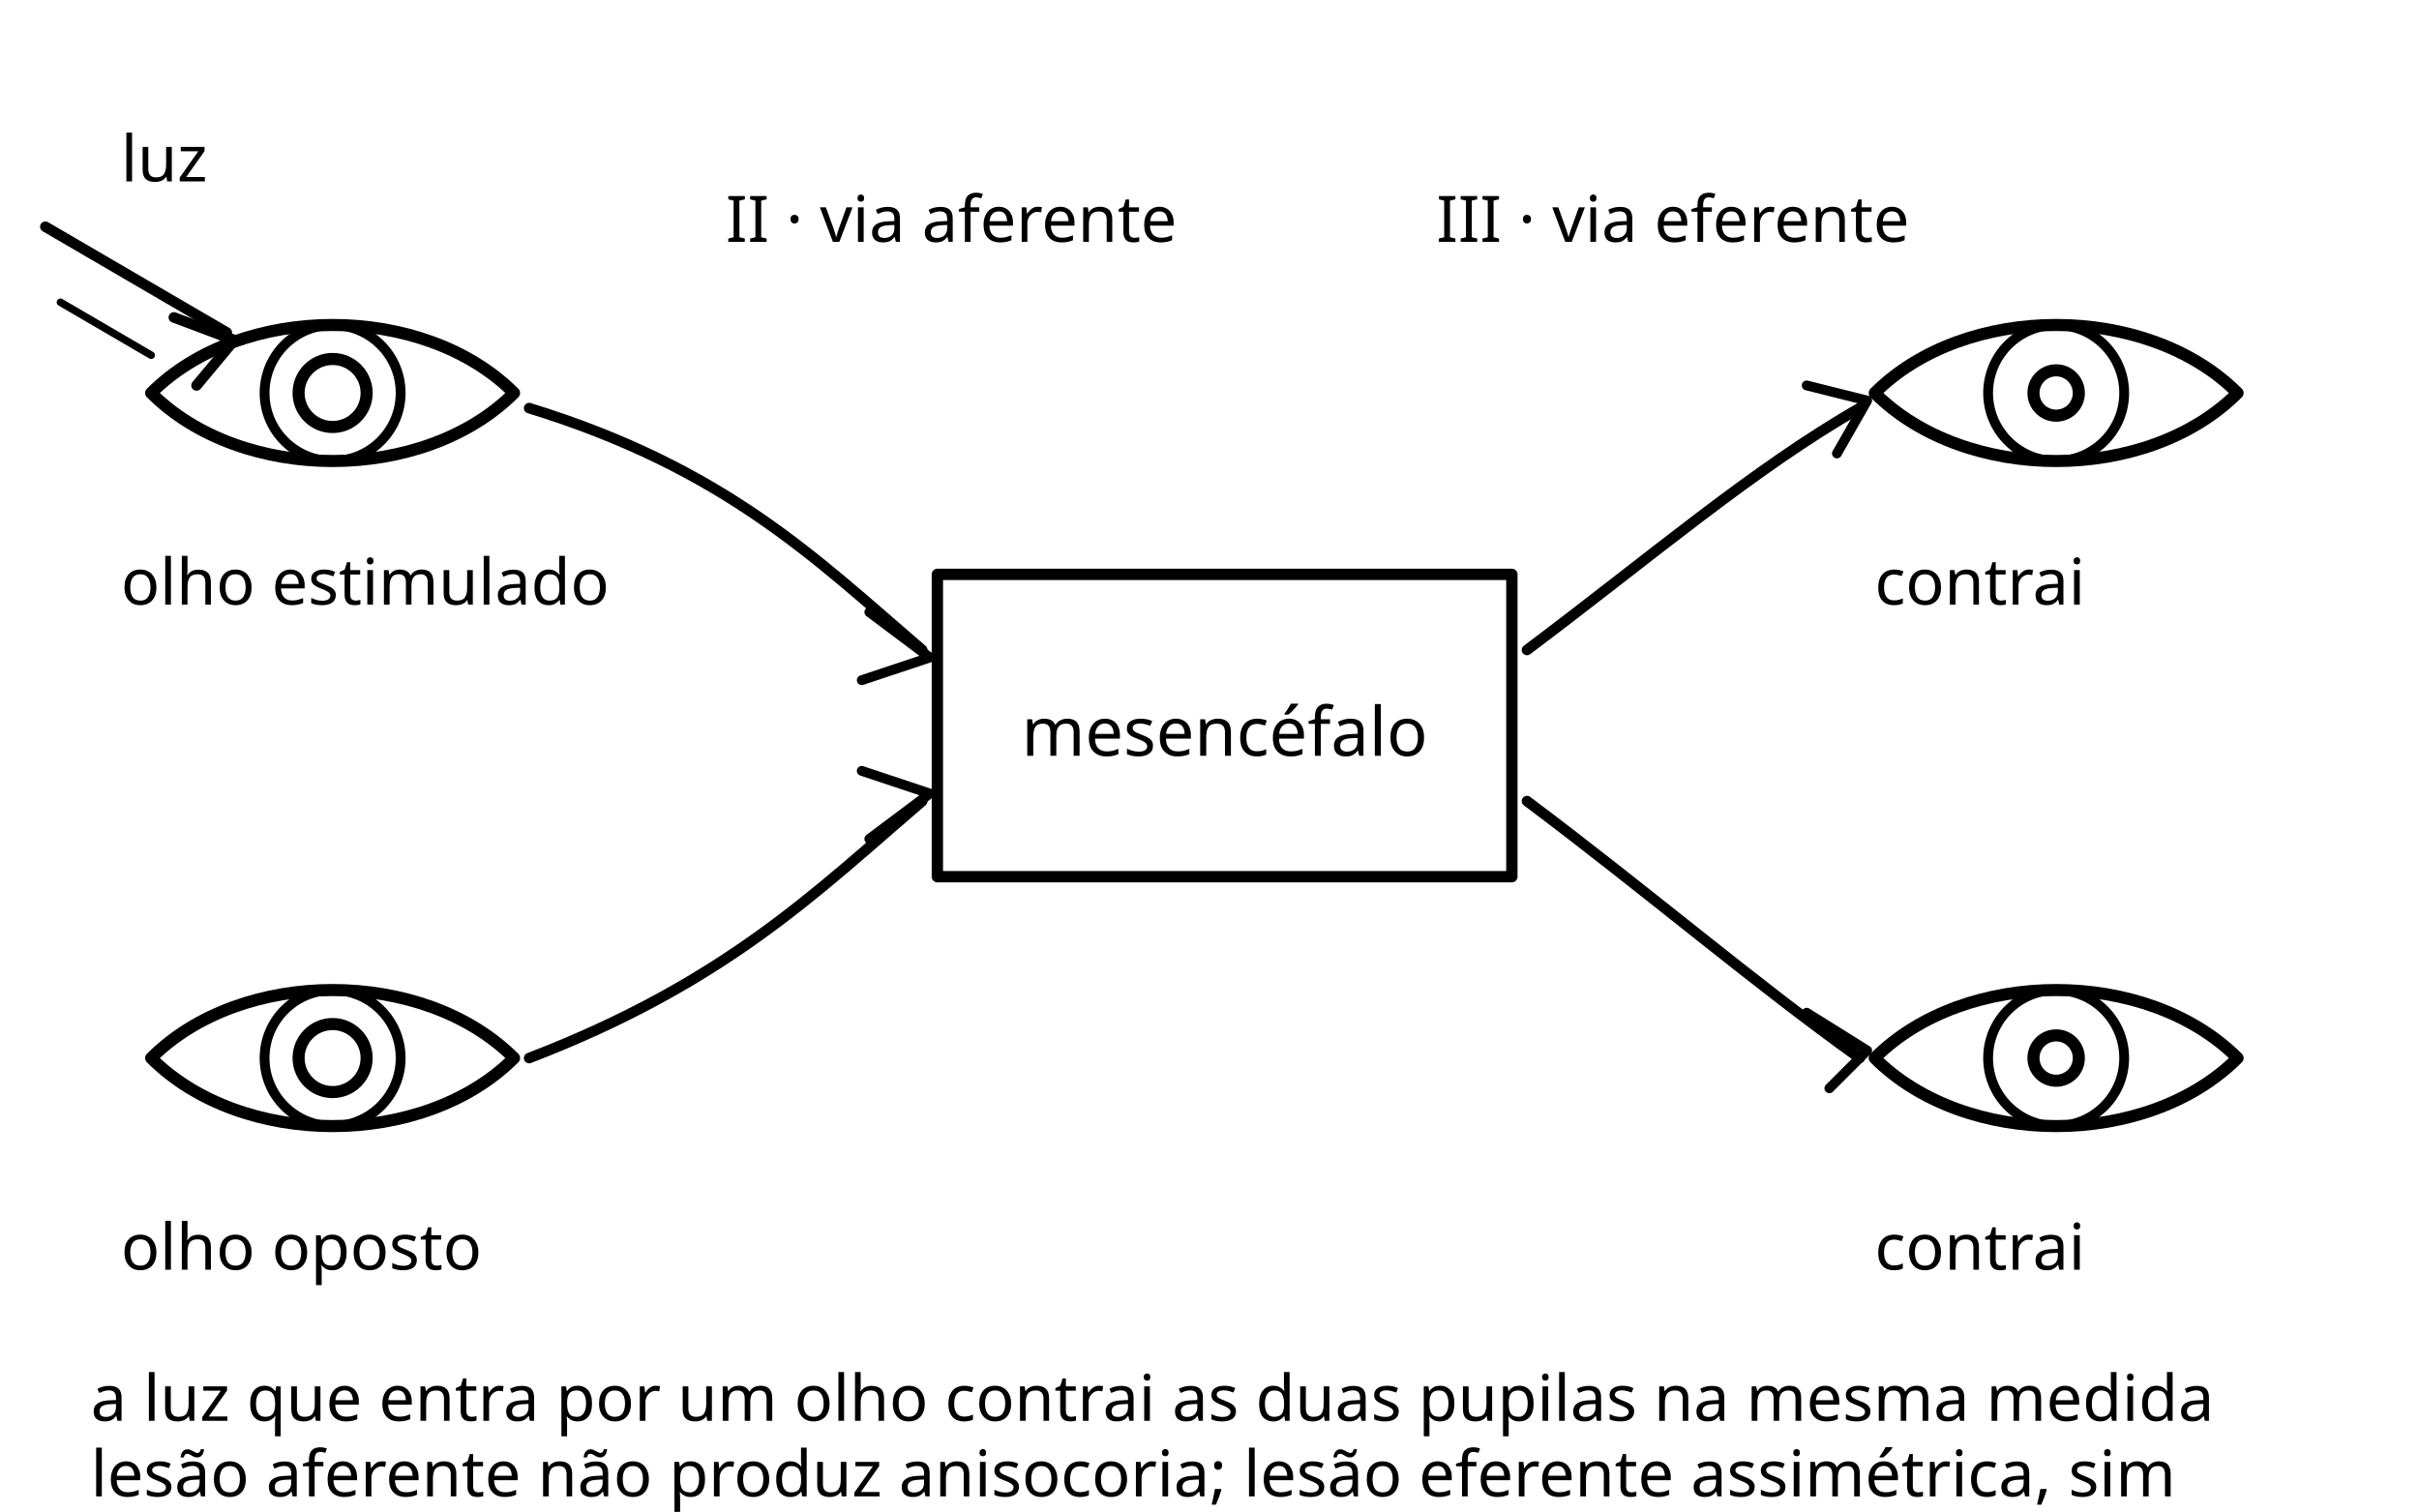
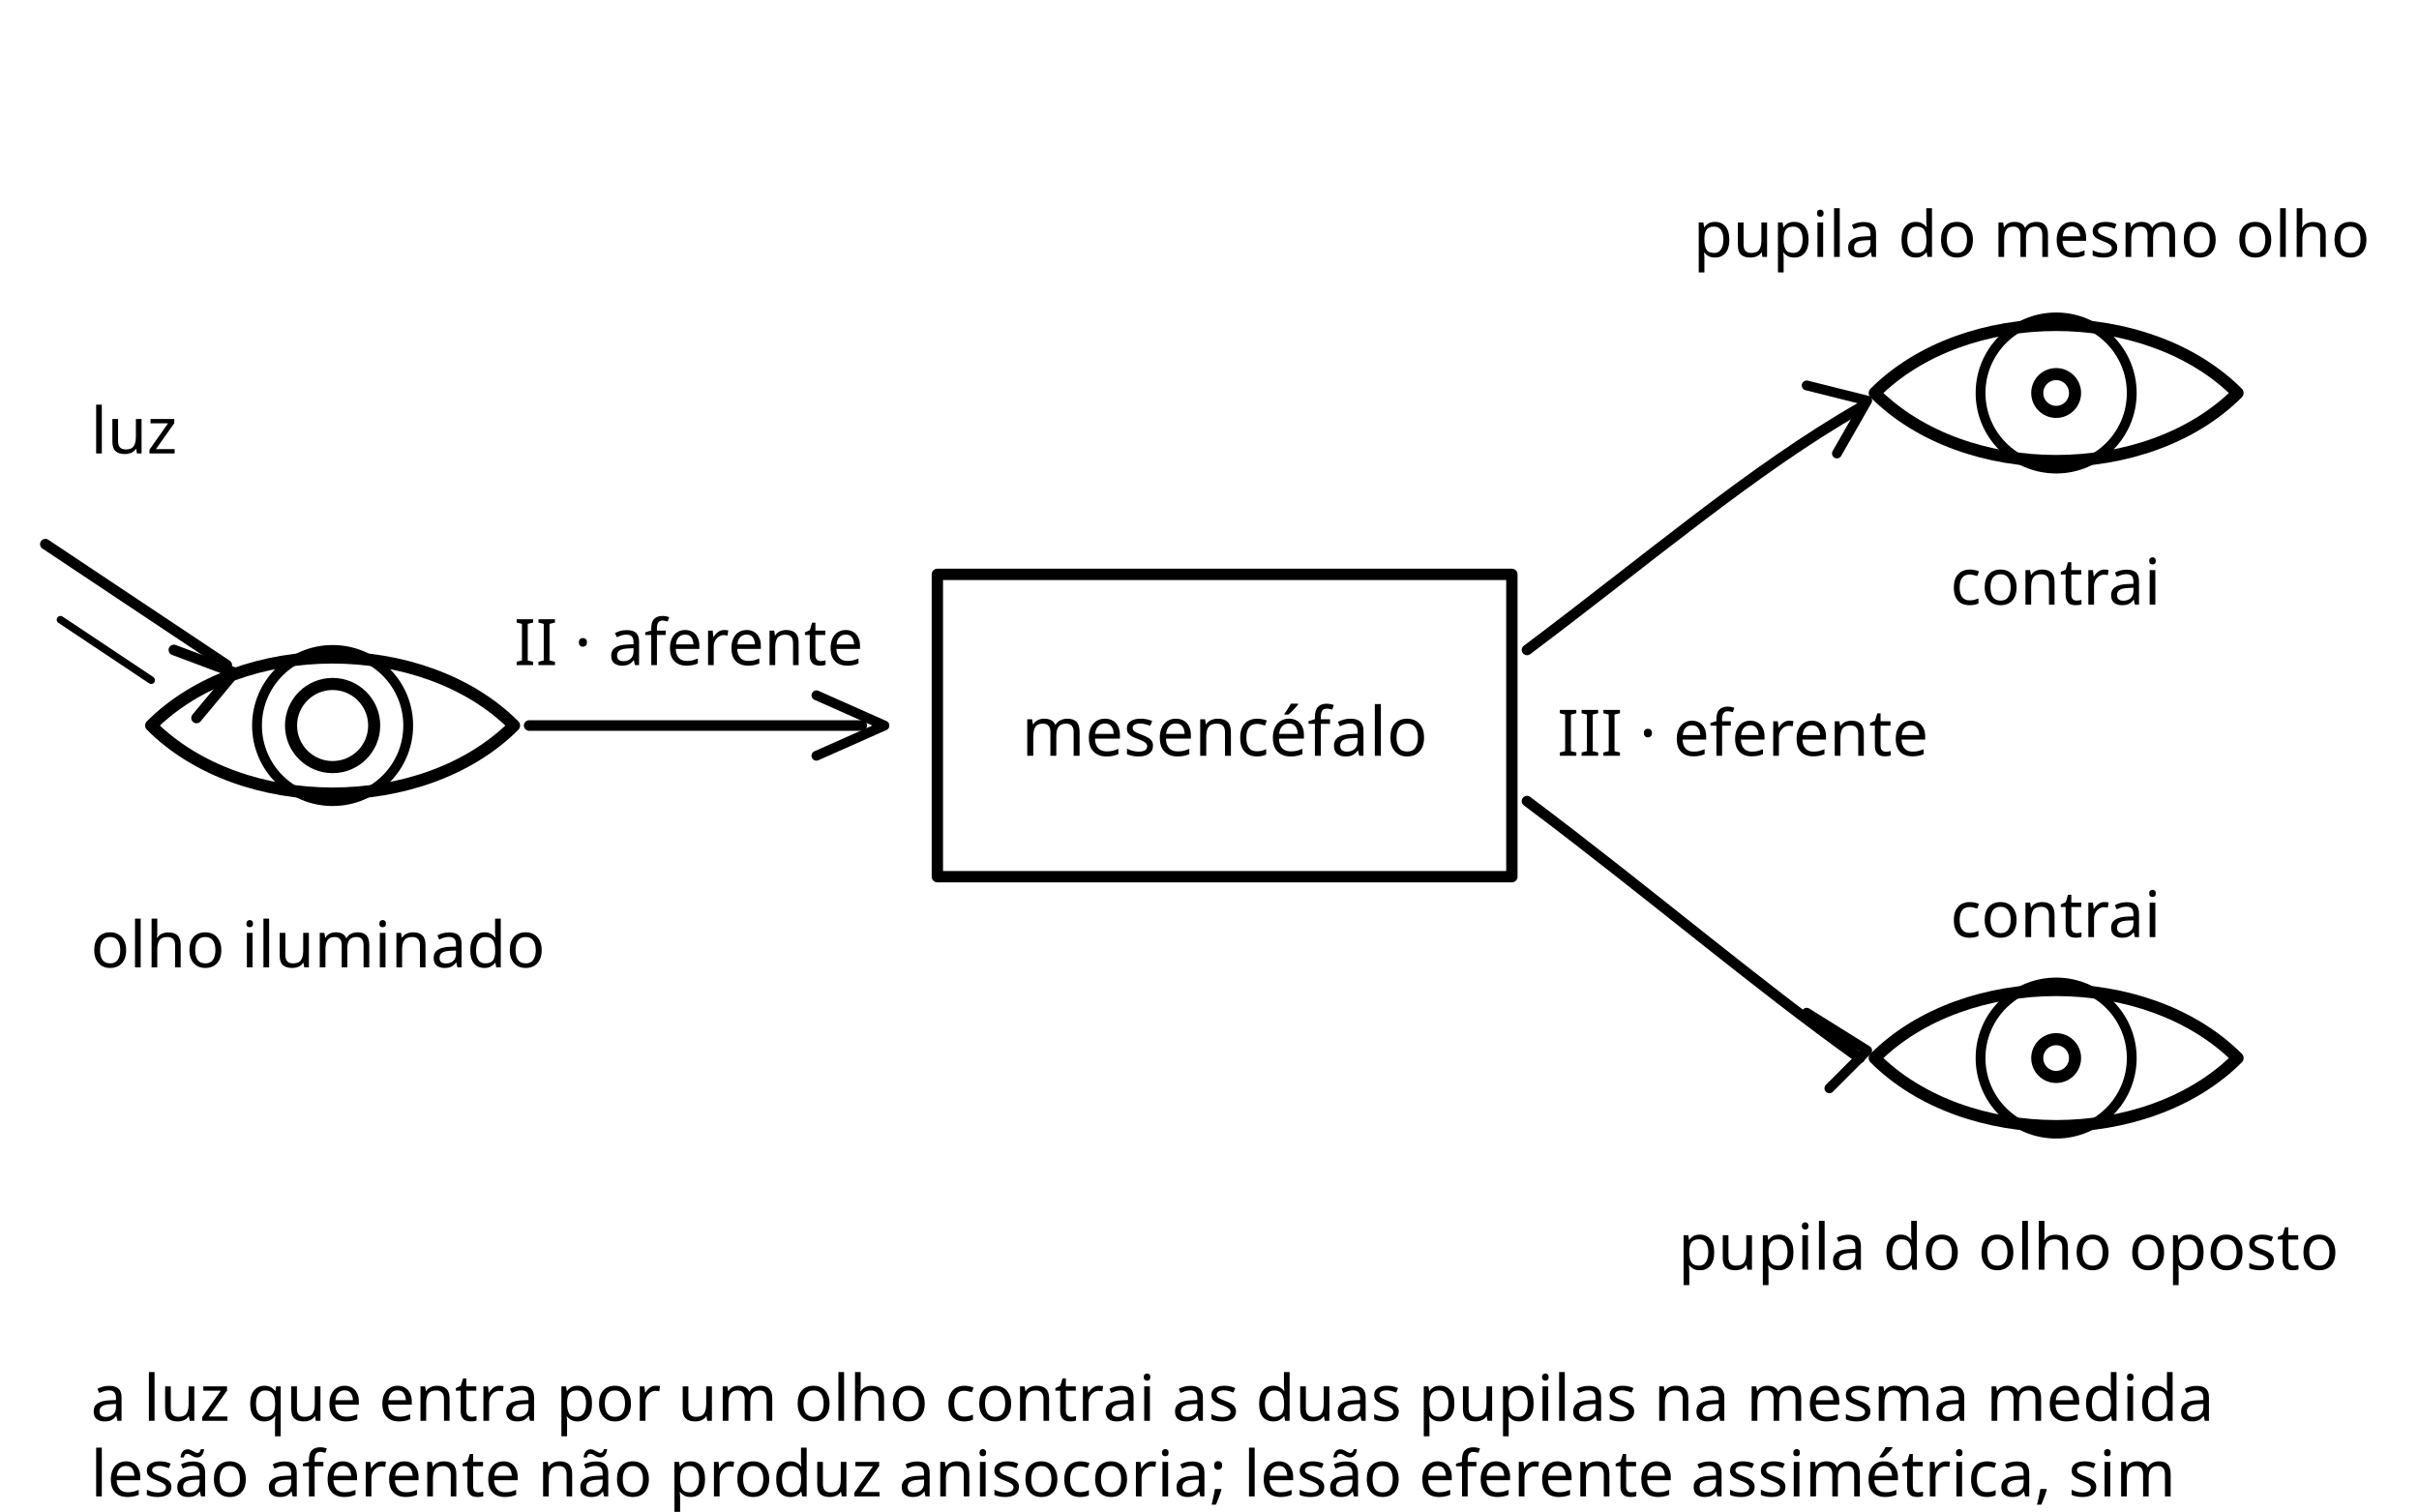
<svg xmlns="http://www.w3.org/2000/svg" viewBox="0 0 320 200" fill="none" stroke="currentColor" stroke-width="2" stroke-linecap="round" stroke-linejoin="round">
-   <path d="M 20 52 C 32 40, 56 40, 68 52 C 56 64, 32 64, 20 52 Z" stroke-width="1.6" />
-   <circle cx="44" cy="52" r="9" stroke-width="1.3" />
-   <circle cx="44" cy="52" r="4.5" stroke-width="1.6" />
-   <path d="M 6 30 L 30 44" stroke-width="1.4" />
-   <path d="M 23 42 L 31 45 L 26 51" stroke-width="1.4" />
-   <path d="M 8 40 L 20 47" stroke-width="1" />
-   <path d="M 20 140 C 32 128, 56 128, 68 140 C 56 152, 32 152, 20 140 Z" stroke-width="1.6" />
-   <circle cx="44" cy="140" r="9" stroke-width="1.3" />
-   <circle cx="44" cy="140" r="4.5" stroke-width="1.6" />
+   <path d="M 20 96 C 32 84, 56 84, 68 96 C 56 108, 32 108, 20 96 Z" stroke-width="1.6" />
+   <circle cx="44" cy="96" r="10" stroke-width="1.3" />
+   <circle cx="44" cy="96" r="5.5" stroke-width="1.6" />
+   <path d="M 6 72 L 30 88" stroke-width="1.4" />
+   <path d="M 23 86 L 31 89 L 26 95" stroke-width="1.4" />
+   <path d="M 8 82 L 20 90" stroke-width="1" />
  <path d="M 124 76 L 200 76 L 200 116 L 124 116 Z" stroke-width="1.5" />
-   <path d="M 70 54 C 96 62, 108 74, 122 86" stroke-width="1.4" />
-   <path d="M 115 81 L 123 87 L 114 90" stroke-width="1.3" />
-   <path d="M 70 140 C 96 130, 108 118, 122 106" stroke-width="1.4" />
-   <path d="M 114 102 L 123 105 L 115 111" stroke-width="1.3" />
+   <path d="M 70 96 L 114 96" stroke-width="1.4" />
+   <path d="M 108 92 L 117 96 L 108 100" stroke-width="1.3" />
  <path d="M 202 86 C 218 74, 232 62, 246 54" stroke-width="1.4" />
  <path d="M 239 51 L 247 53 L 243 60" stroke-width="1.3" />
  <path d="M 202 106 C 218 118, 232 130, 246 140" stroke-width="1.4" />
  <path d="M 239 134 L 247 139 L 242 144" stroke-width="1.3" />
  <path d="M 248 52 C 260 40, 284 40, 296 52 C 284 64, 260 64, 248 52 Z" stroke-width="1.6" />
-   <circle cx="272" cy="52" r="9" stroke-width="1.3" />
-   <circle cx="272" cy="52" r="3" stroke-width="1.6" />
+   <circle cx="272" cy="52" r="10" stroke-width="1.3" />
+   <circle cx="272" cy="52" r="2.5" stroke-width="1.6" />
  <path d="M 248 140 C 260 128, 284 128, 296 140 C 284 152, 260 152, 248 140 Z" stroke-width="1.6" />
-   <circle cx="272" cy="140" r="9" stroke-width="1.3" />
-   <circle cx="272" cy="140" r="3" stroke-width="1.6" />
+   <circle cx="272" cy="140" r="10" stroke-width="1.3" />
+   <circle cx="272" cy="140" r="2.5" stroke-width="1.6" />
  <g font-family="sans-serif" font-size="8.5" fill="currentColor" stroke="none">
-     <text x="16" y="24">luz</text>
-     <text x="16" y="80">olho estimulado</text>
-     <text x="16" y="168">olho oposto</text>
-     <text x="96" y="32">II · via aferente</text>
-     <text x="190" y="32">III · via eferente</text>
-     <text x="248" y="80">contrai</text>
-     <text x="248" y="168">contrai</text>
+     <text x="12" y="60">luz</text>
+     <text x="12" y="128">olho iluminado</text>
+     <text x="68" y="88">II · aferente</text>
+     <text x="206" y="100">III · eferente</text>
+     <text x="224" y="34">pupila do mesmo olho</text>
+     <text x="258" y="80">contrai</text>
+     <text x="258" y="124">contrai</text>
+     <text x="222" y="168">pupila do olho oposto</text>
  </g>
  <g font-family="sans-serif" font-size="9" fill="currentColor" stroke="none" text-anchor="middle">
    <text x="162" y="100">mesencéfalo</text>
  </g>
  <g font-family="sans-serif" font-size="8.5" fill="currentColor" stroke="none">
    <text x="12" y="188">a luz que entra por um olho contrai as duas pupilas na mesma medida</text>
    <text x="12" y="198">lesão aferente não produz anisocoria; lesão eferente assimétrica, sim</text>
  </g>
</svg>
